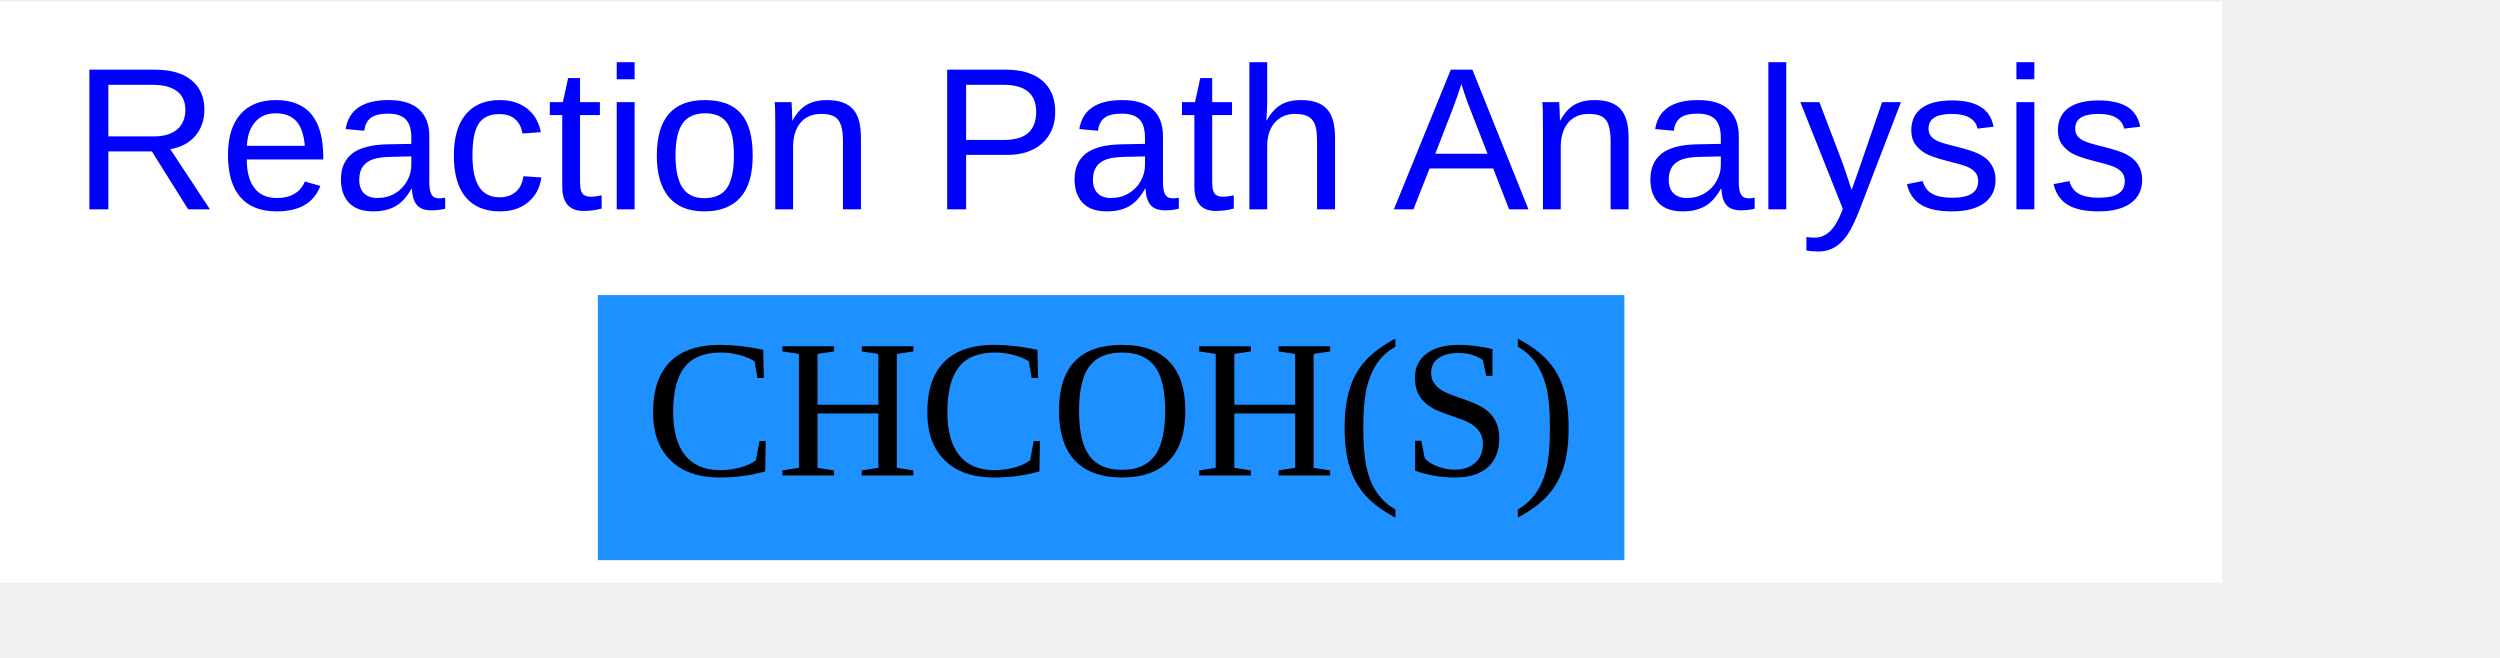
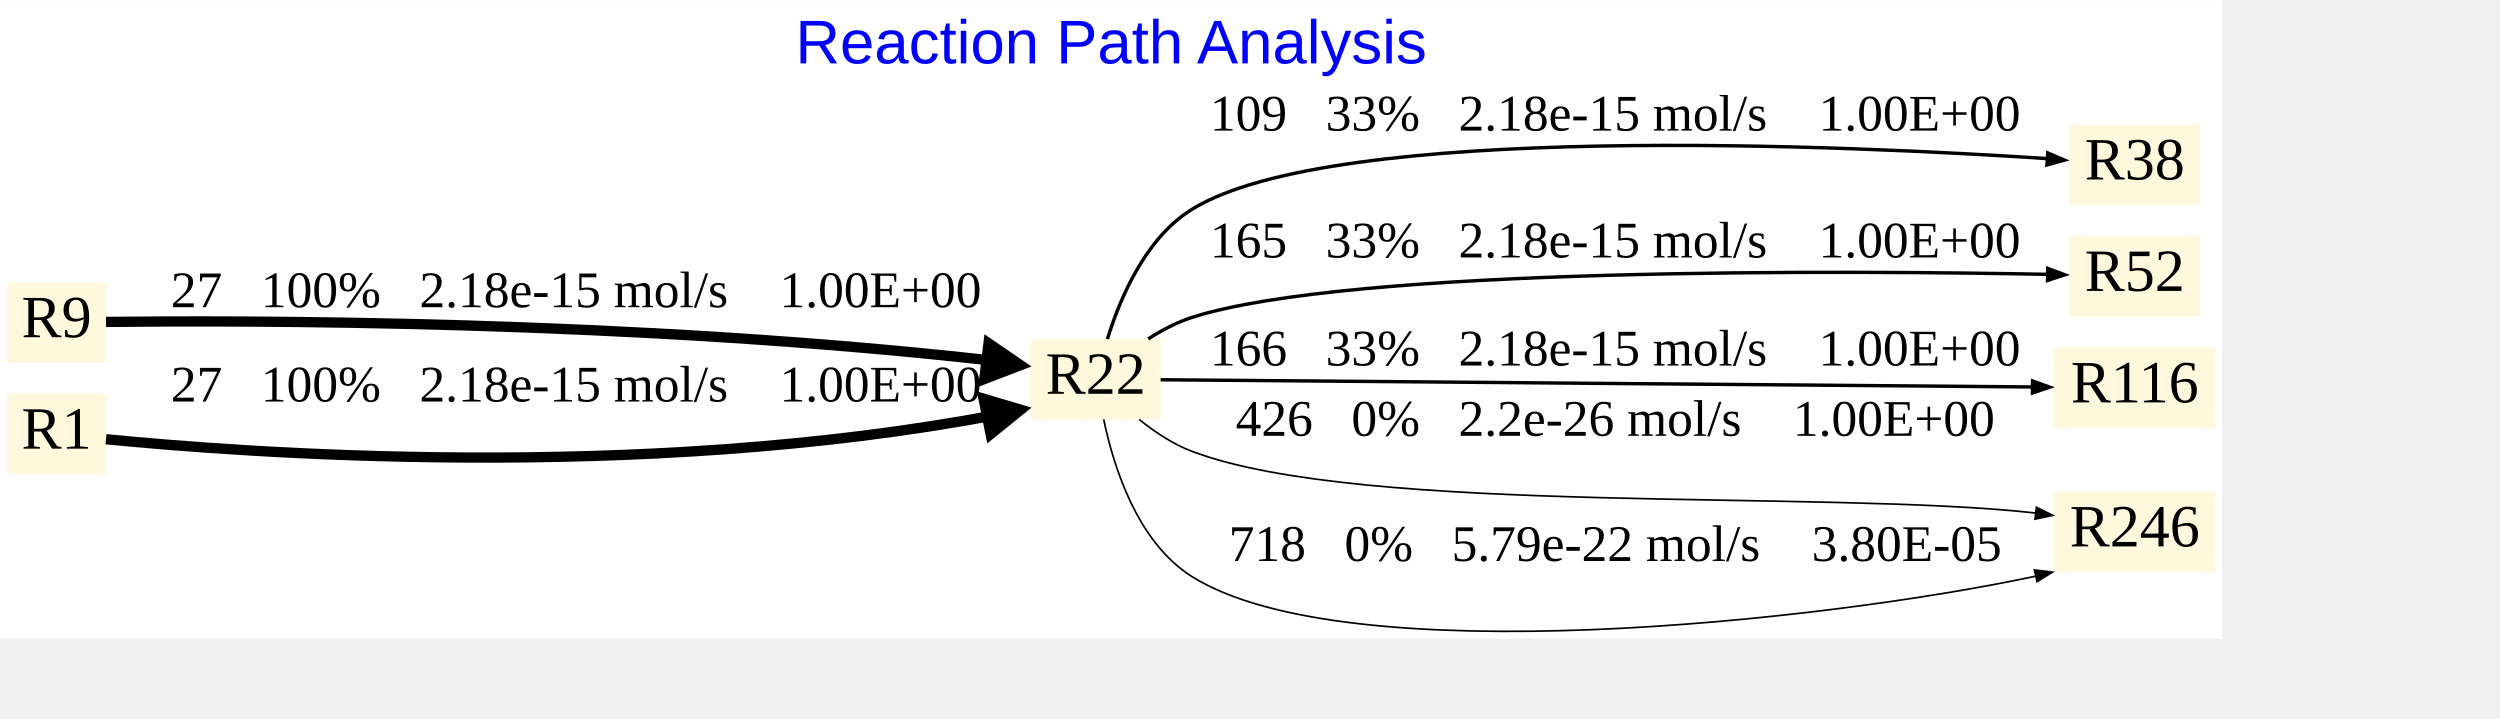
- <svg xmlns="http://www.w3.org/2000/svg" xmlns:xlink="http://www.w3.org/1999/xlink" width="350pt" height="92pt" viewBox="0.00 0.00 394.00 103.00">
-   <g id="graph0" class="graph" transform="scale(0.888889 0.888889) rotate(0) translate(4 99)">
-     <polygon fill="white" stroke="none" points="-4,4 -4,-99 390,-99 390,4 -4,4" />
-     <text text-anchor="middle" x="193" y="-62.2" font-family="Arial" font-size="36.00" fill="blue">Reaction Path Analysis</text>
+ <svg xmlns="http://www.w3.org/2000/svg" xmlns:xlink="http://www.w3.org/1999/xlink" width="640pt" height="184pt" viewBox="0.00 0.00 720.00 206.84">
+   <g id="graph0" class="graph" transform="scale(0.493827 0.493827) rotate(0) translate(4 368.32)">
+     <polygon fill="white" stroke="none" points="-4,4 -4,-368.32 1292,-368.32 1292,4 -4,4" />
+     <text text-anchor="middle" x="644" y="-331.52" font-family="Arial" font-size="36.00" fill="blue">Reaction Path Analysis</text>
    <g id="node1" class="node">
      <g id="a_node1">
-         <a xlink:href="22.svg" xlink:title="CHCOH(S)">
-           <polygon fill="dodgerblue" stroke="none" points="284,-47 102,-47 102,0 284,0 284,-47" />
-           <text text-anchor="middle" x="193" y="-15" font-family="Times New Roman,serif" font-size="35.00">CHCOH(S)</text>
+         <a xlink:href="22.svg" xlink:title="R22">
+           <polygon fill="cornsilk" stroke="none" points="673,-170.82 597,-170.82 597,-123.82 673,-123.82 673,-170.82" />
+           <text text-anchor="middle" x="635" y="-138.82" font-family="Times New Roman,serif" font-size="35.00">R22</text>
        </a>
      </g>
    </g>
+     <g id="node4" class="node">
+       <g id="a_node4">
+         <a xlink:href="38.svg" xlink:title="R38">
+           <polygon fill="cornsilk" stroke="none" points="1279,-295.82 1203,-295.82 1203,-248.82 1279,-248.82 1279,-295.82" />
+           <text text-anchor="middle" x="1241" y="-263.82" font-family="Times New Roman,serif" font-size="35.00">R38</text>
+         </a>
+       </g>
+     </g>
+     <g id="edge3" class="edge">
+       <path fill="none" stroke="black" stroke-width="2" d="M641.85,-170.77C649.1,-194.34 663.94,-229.52 691,-246.32 773.86,-297.75 1074.41,-283.63 1192.19,-275.84" />
+       <polygon fill="black" stroke="black" stroke-width="2" points="1190.26,-279.28 1200,-275.11 1189.79,-272.29 1190.26,-279.28" />
+       <text text-anchor="middle" x="938" y="-292.32" font-family="Times New Roman,serif" font-size="30.00">   109   33%   2.18e-15 mol/s    1.00E+00</text>
+     </g>
+     <g id="node5" class="node">
+       <g id="a_node5">
+         <a xlink:href="52.svg" xlink:title="R52">
+           <polygon fill="cornsilk" stroke="none" points="1279,-230.82 1203,-230.82 1203,-183.82 1279,-183.82 1279,-230.82" />
+           <text text-anchor="middle" x="1241" y="-198.82" font-family="Times New Roman,serif" font-size="35.00">R52</text>
+         </a>
+       </g>
+     </g>
+     <g id="edge4" class="edge">
+       <path fill="none" stroke="black" stroke-width="2" d="M665.63,-170.81C673.46,-175.84 682.2,-180.48 691,-183.32 783.5,-213.11 1076.43,-210.69 1192.23,-208.45" />
+       <polygon fill="black" stroke="black" stroke-width="2" points="1190.27,-211.93 1200.19,-208.23 1190.13,-204.93 1190.27,-211.93" />
+       <text text-anchor="middle" x="938" y="-218.32" font-family="Times New Roman,serif" font-size="30.00">   165   33%   2.18e-15 mol/s    1.00E+00</text>
+     </g>
+     <g id="node6" class="node">
+       <g id="a_node6">
+         <a xlink:href="116.svg" xlink:title="R116">
+           <polygon fill="cornsilk" stroke="none" points="1288,-165.82 1194,-165.82 1194,-118.82 1288,-118.82 1288,-165.82" />
+           <text text-anchor="middle" x="1241" y="-133.82" font-family="Times New Roman,serif" font-size="35.00">R116</text>
+         </a>
+       </g>
+     </g>
+     <g id="edge5" class="edge">
+       <path fill="none" stroke="black" stroke-width="2" d="M672.87,-147.01C774.83,-146.17 1061.07,-143.8 1183.4,-142.79" />
+       <polygon fill="black" stroke="black" stroke-width="2" points="1181.4,-146.28 1191.37,-142.7 1181.34,-139.28 1181.4,-146.28" />
+       <text text-anchor="middle" x="938" y="-155.32" font-family="Times New Roman,serif" font-size="30.00">   166   33%   2.18e-15 mol/s    1.00E+00</text>
+     </g>
+     <g id="node7" class="node">
+       <g id="a_node7">
+         <a xlink:href="246.svg" xlink:title="R246">
+           <polygon fill="cornsilk" stroke="none" points="1288,-81.82 1194,-81.82 1194,-34.82 1288,-34.82 1288,-81.82" />
+           <text text-anchor="middle" x="1241" y="-49.82" font-family="Times New Roman,serif" font-size="35.00">R246</text>
+         </a>
+       </g>
+     </g>
+     <g id="edge6" class="edge">
+       <path fill="none" stroke="black" d="M660.41,-123.84C669.35,-116.63 679.99,-109.49 691,-105.32 790.9,-67.43 1059.56,-83.14 1183.35,-69.27" />
+       <polygon fill="black" stroke="black" points="1183.66,-72.64 1193.16,-67.93 1182.8,-65.69 1183.66,-72.64" />
+       <text text-anchor="middle" x="938" y="-114.32" font-family="Times New Roman,serif" font-size="30.00">   426   0%   2.2e-26 mol/s    1.00E+00</text>
+     </g>
+     <g id="edge7" class="edge">
+       <path fill="none" stroke="black" d="M639.67,-123.9C645.36,-96.51 659.17,-52.38 691,-32.32 781.15,24.5 1060.83,-6.34 1183.35,-32.47" />
+       <polygon fill="black" stroke="black" points="1182.49,-36.09 1193.01,-34.83 1184,-29.25 1182.49,-36.09" />
+       <text text-anchor="middle" x="938" y="-41.32" font-family="Times New Roman,serif" font-size="30.00">   718   0%   5.79e-22 mol/s    3.80E-05</text>
+     </g>
+     <g id="node2" class="node">
+       <g id="a_node2">
+         <a xlink:href="9.svg" xlink:title="R9">
+           <polygon fill="cornsilk" stroke="none" points="58,-203.82 0,-203.82 0,-156.82 58,-156.82 58,-203.82" />
+           <text text-anchor="middle" x="29" y="-171.82" font-family="Times New Roman,serif" font-size="35.00">R9</text>
+         </a>
+       </g>
+     </g>
+     <g id="edge1" class="edge">
+       <path fill="none" stroke="black" stroke-width="6" d="M57.83,-180.74C136.1,-181.62 365.15,-181.99 576.43,-157.96" />
+       <polygon fill="black" stroke="black" stroke-width="6" points="572.51,-168.29 591.15,-155.52 570.05,-147.43 572.51,-168.29" />
+       <text text-anchor="middle" x="332" y="-189.32" font-family="Times New Roman,serif" font-size="30.00">   27   100%   2.18e-15 mol/s    1.00E+00</text>
+     </g>
+     <g id="node3" class="node">
+       <g id="a_node3">
+         <a xlink:href="1.svg" xlink:title="R1">
+           <polygon fill="cornsilk" stroke="none" points="58,-138.82 0,-138.82 0,-91.82 58,-91.82 58,-138.82" />
+           <text text-anchor="middle" x="29" y="-106.82" font-family="Times New Roman,serif" font-size="35.00">R1</text>
+         </a>
+       </g>
+     </g>
+     <g id="edge2" class="edge">
+       <path fill="none" stroke="black" stroke-width="6" d="M57.8,-112.33C136.47,-104.6 367.47,-86.85 576.78,-126.45" />
+       <polygon fill="black" stroke="black" stroke-width="6" points="569.62,-135.92 591.28,-129.53 573.72,-115.32 569.62,-135.92" />
+       <text text-anchor="middle" x="332" y="-134.32" font-family="Times New Roman,serif" font-size="30.00">   27   100%   2.18e-15 mol/s    1.00E+00</text>
+     </g>
  </g>
</svg>
